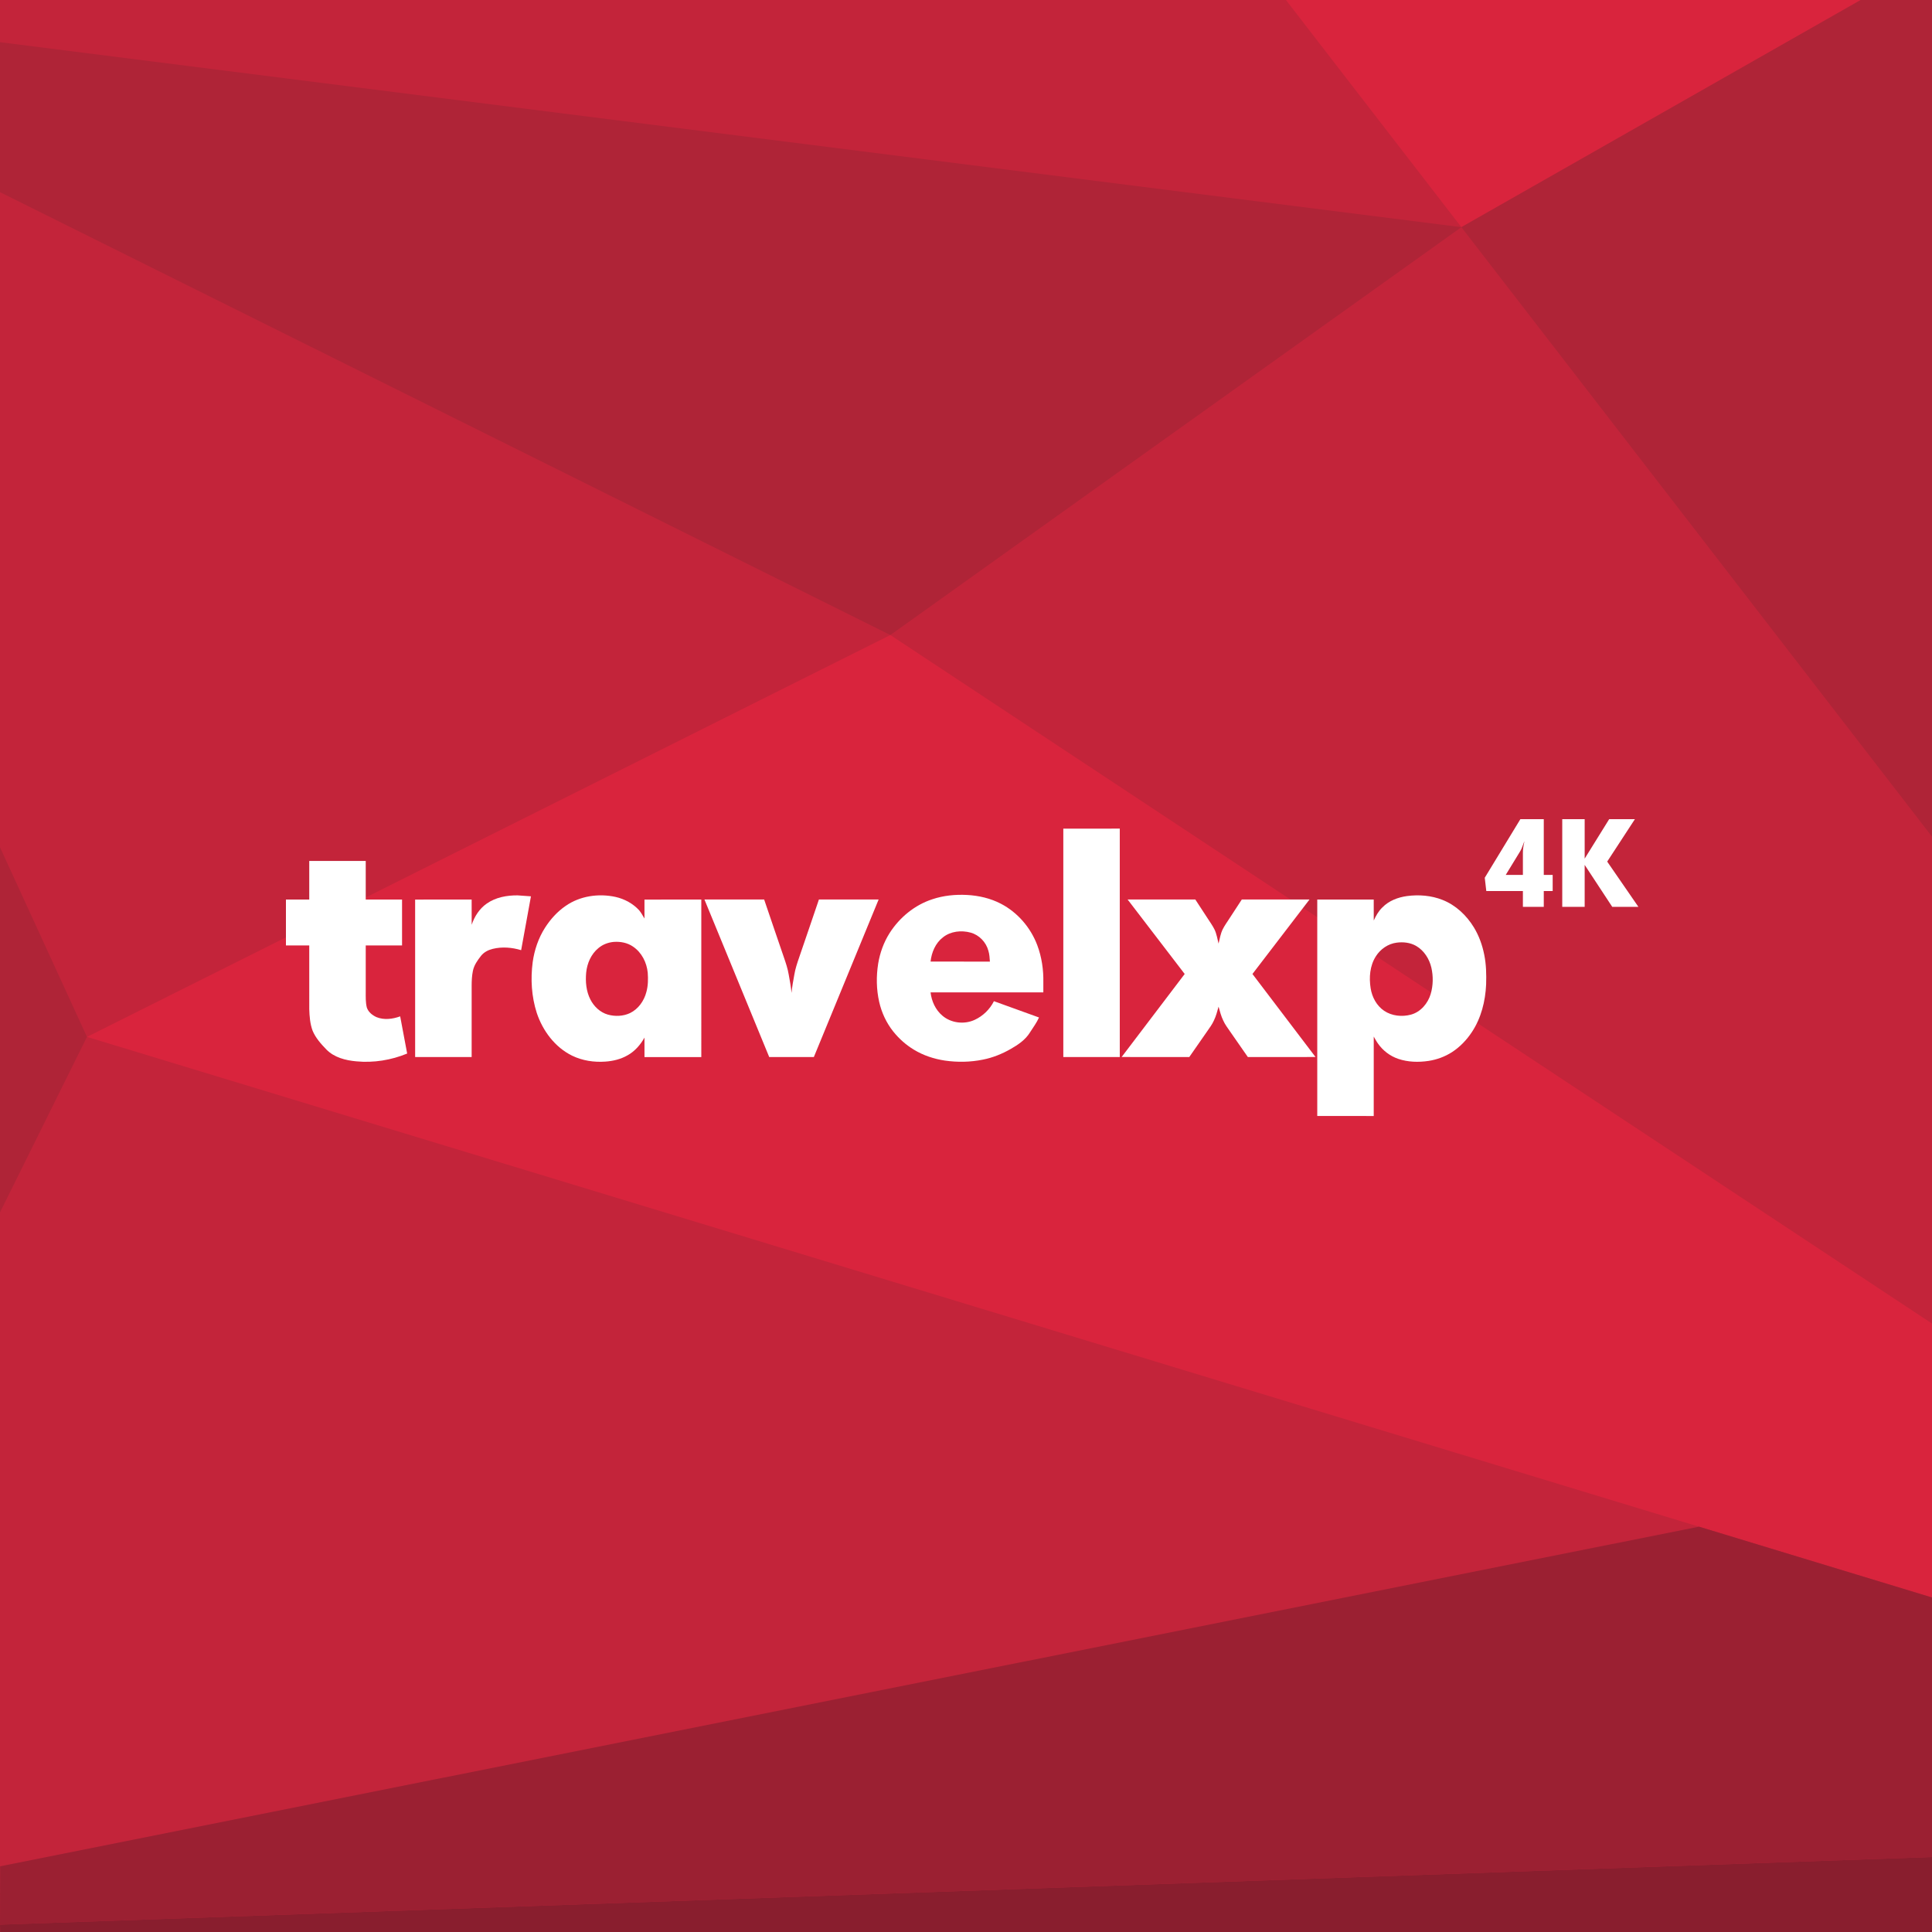
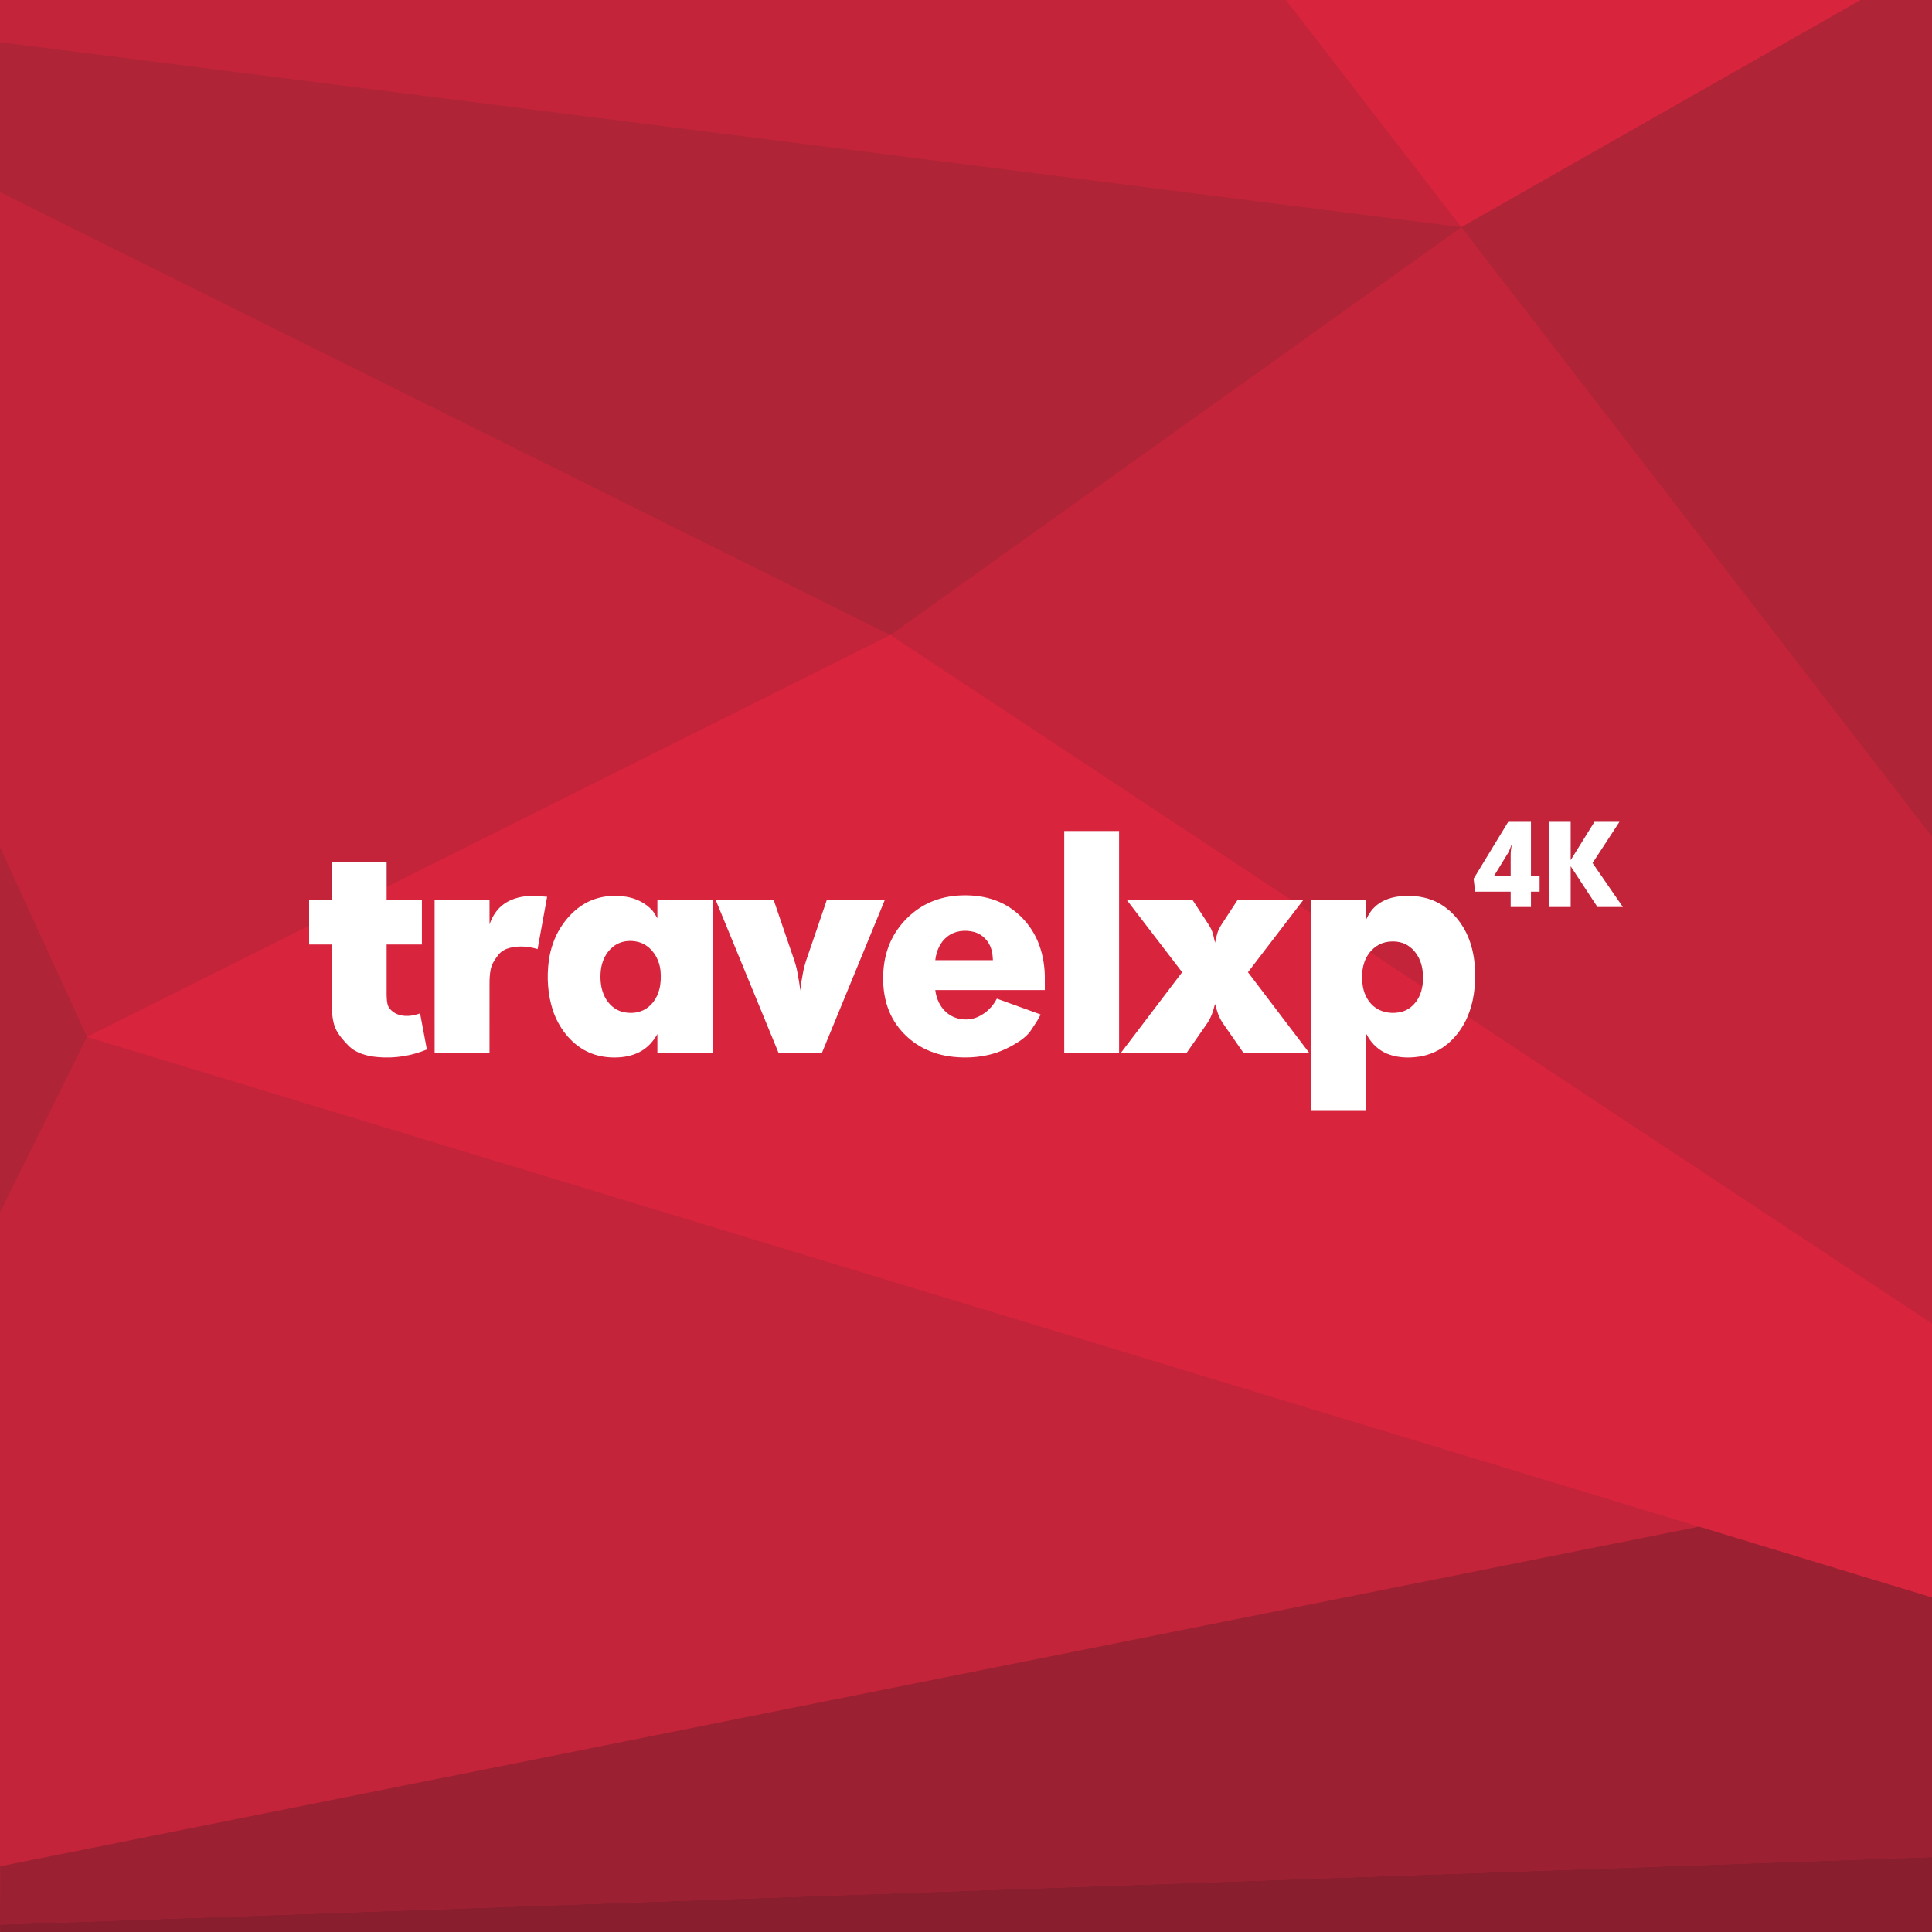
<svg xmlns="http://www.w3.org/2000/svg" width="250" height="250" viewBox="0 0 250 250" fill="none">
-   <g clip-path="url(#clip0_58_49)">
+   <g clip-path="url(#clip0_363_2678)">
    <path d="M250 0H0V250H250V0Z" fill="#C3243A" />
    <path d="M115.21 82.172L189.101 29.396L0 5.459V24.862L115.21 82.172Z" fill="#AF2437" />
    <path d="M189.101 29.396L166.399 0H240.775L189.101 29.396Z" fill="#D9243D" />
    <path d="M189.101 29.396L240.775 0H250V108.26L189.101 29.396Z" fill="#AF2437" />
-     <path d="M115.21 82.172L11.254 134.172L250 206.714V171.268L115.21 82.172Z" fill="#D9243D" />
+     <path d="M115.21 82.172L11.254 134.172L250 206.713V171.268L115.21 82.172Z" fill="#D9243D" />
    <path d="M219.855 197.55L250 206.713V240.298L0 249.047L0.018 241.498L219.855 197.55Z" fill="#9B2032" />
    <path d="M250 240.298V250H0.018L0 249.048L250 240.298Z" fill="#891E2E" />
    <path d="M11.254 134.172L0 109.636V156.883L11.254 134.172Z" fill="#AF2437" />
-     <path d="M137.592 107.225L144.898 107.223L144.899 136.783H137.592L137.592 107.225Z" fill="white" />
-     <path d="M40.017 111.408H47.326V116.402H52.025L52.025 122.34L47.326 122.341V128.35C47.326 129.024 47.302 129.709 47.466 130.369C47.653 130.954 48.175 131.371 48.718 131.616C49.7 132.017 50.81 131.869 51.783 131.517L52.687 136.328C50.619 137.183 48.348 137.551 46.118 137.338C44.724 137.217 43.245 136.839 42.236 135.808C41.538 135.089 40.85 134.319 40.455 133.385C40.121 132.491 40.047 131.522 40.018 130.576L40.017 122.342L37 122.341V116.402L40.017 116.401L40.017 111.408Z" fill="white" />
-     <path d="M120.652 116.36C122.086 115.881 123.617 115.729 125.123 115.807C126.644 115.887 128.166 116.237 129.522 116.945C131.682 118.069 133.368 120.037 134.224 122.31C134.8 123.844 135.041 125.493 135.007 127.127C135.007 127.555 135.007 127.983 135.007 128.411L120.414 128.412C120.546 129.549 121.049 130.672 121.935 131.418C123.068 132.398 124.781 132.593 126.129 131.966C127.196 131.472 128.088 130.606 128.614 129.553L134.448 131.662C134.142 132.347 133.687 132.951 133.286 133.582C132.703 134.544 131.742 135.191 130.783 135.738C129.659 136.381 128.444 136.871 127.17 137.119C125.556 137.446 123.887 137.471 122.258 137.237C120.855 137.025 119.477 136.572 118.262 135.832C117.233 135.211 116.322 134.4 115.574 133.461C114.693 132.351 114.083 131.036 113.769 129.656C113.398 128.029 113.375 126.332 113.636 124.687C113.866 123.294 114.355 121.94 115.111 120.745C116.398 118.723 118.36 117.104 120.652 116.361M122.011 121.297C121.045 122.038 120.543 123.244 120.414 124.429L128.094 124.431C128.059 123.956 128.036 123.477 127.894 123.019C127.597 121.914 126.708 120.984 125.6 120.68C124.397 120.35 123.003 120.497 122.011 121.297V121.297Z" fill="white" />
-     <path d="M62.977 116.929C64.131 116.112 65.584 115.849 66.973 115.86C67.55 115.903 68.128 115.934 68.704 115.984L67.436 122.952C66.251 122.592 64.971 122.485 63.76 122.783C63.181 122.924 62.617 123.21 62.243 123.686C61.784 124.267 61.34 124.9 61.191 125.639C61.065 126.263 61.032 126.901 61.032 127.535L61.031 136.782L53.72 136.777L53.718 116.404L61.03 116.4L61.035 119.663C61.399 118.591 62.036 117.583 62.977 116.929H62.977Z" fill="white" />
-     <path d="M73.19 117.227C75.048 115.928 77.463 115.584 79.654 116.063C80.814 116.326 81.912 116.915 82.715 117.8C82.983 118.124 83.177 118.498 83.394 118.855V116.404L90.748 116.402L90.749 136.785L83.395 136.784V134.264C82.872 135.203 82.137 136.043 81.188 136.567C80.317 137.065 79.319 137.304 78.324 137.371C76.862 137.476 75.358 137.249 74.033 136.605C71.808 135.514 70.226 133.383 69.455 131.064C68.777 128.956 68.642 126.692 68.929 124.503C69.15 122.925 69.672 121.38 70.533 120.035C71.233 118.945 72.118 117.961 73.19 117.227ZM79.402 121.884C78.686 121.949 77.986 122.217 77.436 122.682C76.49 123.456 75.969 124.652 75.851 125.852C75.742 127.024 75.847 128.258 76.389 129.321C76.851 130.239 77.662 131.007 78.663 131.291C79.598 131.55 80.637 131.508 81.522 131.093C82.604 130.57 83.351 129.5 83.644 128.352C83.866 127.542 83.877 126.69 83.816 125.858C83.685 124.544 83.035 123.25 81.927 122.5C81.197 121.987 80.279 121.814 79.402 121.884Z" fill="white" />
-     <path d="M182.071 115.949C183.608 115.746 185.21 115.872 186.659 116.447C188.37 117.119 189.77 118.444 190.719 120.001C191.381 121.087 191.816 122.301 192.061 123.547C192.32 124.814 192.345 126.112 192.304 127.4C192.205 129.552 191.665 131.731 190.464 133.543C189.787 134.571 188.916 135.481 187.88 136.15C186.968 136.737 185.929 137.115 184.859 137.281C183.553 137.476 182.187 137.442 180.929 137.014C179.875 136.656 178.949 135.951 178.312 135.04C178.102 134.754 177.94 134.438 177.762 134.132L177.76 144.41L170.453 144.409V116.403L177.759 116.401L177.764 119.109C178.044 118.494 178.384 117.893 178.876 117.422C179.715 116.556 180.896 116.11 182.071 115.949M180.724 121.98C179.619 122.122 178.63 122.808 178.038 123.742C177.253 124.96 177.138 126.492 177.363 127.892C177.543 129.034 178.137 130.141 179.107 130.797C180.11 131.471 181.418 131.603 182.57 131.295C183.834 130.952 184.768 129.841 185.134 128.615C185.454 127.516 185.472 126.335 185.22 125.221C184.957 124.08 184.276 123.003 183.252 122.405C182.492 121.967 181.581 121.864 180.724 121.98Z" fill="white" />
-     <path d="M91.154 116.396L91.155 116.397H91.154L99.536 136.78H105.312L113.694 116.397H113.693L113.694 116.396H105.967C105.13 118.886 104.268 121.37 103.422 123.858C103.168 124.595 102.915 125.338 102.788 126.111C102.643 126.898 102.499 127.686 102.424 128.483C102.35 127.686 102.205 126.898 102.06 126.111C101.933 125.338 101.681 124.595 101.427 123.858C100.581 121.369 99.718 118.886 98.881 116.396H91.154Z" fill="white" />
-     <path d="M145.914 116.396L153.298 126.033L145.139 136.776L153.845 136.78L153.846 136.778H153.894C154.669 135.659 155.449 134.544 156.225 133.426C156.534 132.982 156.861 132.545 157.081 132.048C157.357 131.479 157.514 130.866 157.682 130.261C157.85 130.866 158.007 131.479 158.283 132.048C158.503 132.545 158.83 132.982 159.138 133.426C159.914 134.544 160.695 135.659 161.47 136.778H161.518L161.518 136.78L170.226 136.776L162.066 126.033L169.45 116.395H160.689C160.153 117.224 159.609 118.048 159.071 118.876C158.781 119.332 158.457 119.768 158.217 120.253C157.93 120.832 157.839 121.478 157.682 122.099C157.524 121.478 157.433 120.832 157.146 120.253C156.906 119.768 156.582 119.332 156.293 118.876C155.755 118.048 155.211 117.224 154.674 116.395H145.924L145.914 116.396Z" fill="white" />
-     <path d="M199.764 113.211V106H196.735L192.127 113.58L192.326 115.301H197.062V117.349H199.764V115.301H200.916V113.211H199.764ZM197.062 110.352V113.211H194.843L196.65 110.253C196.735 110.11 196.82 109.968 196.892 109.798C196.963 109.626 197.091 109.299 197.276 108.802C197.134 109.385 197.062 109.897 197.062 110.352Z" fill="white" />
-     <path d="M202.154 106H205.056V111.106L208.227 106H211.555L207.971 111.49L212.01 117.349H208.625L205.056 111.916V117.349H202.154V106Z" fill="white" />
+     <path d="M137.713 107.535L144.81 107.533L144.811 136.247H137.712L137.713 107.535Z" fill="white" />
+     <path d="M42.93 111.598H50.03V116.449H54.594L54.595 122.217L50.03 122.218V128.055C50.03 128.71 50.007 129.375 50.166 130.016C50.348 130.584 50.855 130.99 51.382 131.227C52.336 131.617 53.414 131.474 54.36 131.131L55.238 135.804C53.229 136.635 51.024 136.992 48.857 136.786C47.502 136.668 46.067 136.301 45.086 135.3C44.408 134.601 43.74 133.853 43.356 132.946C43.031 132.077 42.96 131.137 42.932 130.217L42.931 122.219L40 122.218V116.449L42.931 116.448L42.93 111.598Z" fill="white" />
+     <path d="M121.257 116.409C122.65 115.943 124.138 115.796 125.6 115.871C127.078 115.949 128.556 116.289 129.873 116.976C131.971 118.069 133.609 119.98 134.441 122.188C135 123.678 135.234 125.279 135.201 126.867C135.201 127.283 135.201 127.699 135.201 128.115L121.026 128.116C121.154 129.22 121.643 130.311 122.504 131.035C123.604 131.987 125.268 132.176 126.577 131.568C127.614 131.088 128.481 130.246 128.991 129.223L134.658 131.272C134.361 131.938 133.919 132.524 133.53 133.137C132.963 134.072 132.029 134.701 131.098 135.232C130.006 135.856 128.825 136.332 127.588 136.573C126.021 136.89 124.399 136.915 122.817 136.688C121.454 136.482 120.116 136.042 118.935 135.323C117.936 134.72 117.051 133.932 116.324 133.02C115.469 131.941 114.876 130.664 114.571 129.324C114.211 127.744 114.188 126.095 114.442 124.497C114.665 123.144 115.141 121.828 115.874 120.668C117.124 118.703 119.031 117.131 121.257 116.409M122.578 121.204C121.639 121.924 121.152 123.096 121.026 124.246L128.486 124.248C128.452 123.787 128.43 123.321 128.292 122.877C128.003 121.804 127.14 120.9 126.063 120.604C124.895 120.284 123.541 120.426 122.578 121.204V121.204Z" fill="white" />
+     <path d="M65.234 116.961C66.355 116.167 67.766 115.912 69.115 115.922C69.676 115.965 70.237 115.994 70.797 116.043L69.565 122.812C68.414 122.462 67.17 122.358 65.995 122.647C65.432 122.784 64.884 123.063 64.52 123.524C64.074 124.089 63.643 124.704 63.499 125.422C63.376 126.027 63.345 126.647 63.345 127.264L63.343 136.245L56.241 136.241L56.239 116.451L63.343 116.447L63.347 119.616C63.701 118.575 64.319 117.596 65.233 116.961H65.234Z" fill="white" />
+     <path d="M75.153 117.25C76.958 115.989 79.305 115.655 81.433 116.12C82.559 116.375 83.626 116.947 84.406 117.808C84.666 118.122 84.855 118.485 85.066 118.831V116.451L92.209 116.449L92.21 136.248L85.066 136.247V133.8C84.558 134.712 83.844 135.528 82.923 136.037C82.077 136.521 81.107 136.753 80.14 136.818C78.721 136.919 77.26 136.699 75.972 136.074C73.811 135.014 72.274 132.944 71.525 130.692C70.867 128.644 70.736 126.444 71.015 124.318C71.23 122.786 71.736 121.285 72.572 119.978C73.252 118.919 74.112 117.963 75.153 117.25ZM81.188 121.774C80.493 121.837 79.812 122.097 79.278 122.549C78.359 123.301 77.853 124.463 77.738 125.628C77.633 126.767 77.734 127.966 78.261 128.998C78.709 129.89 79.497 130.636 80.47 130.912C81.378 131.163 82.387 131.123 83.247 130.72C84.298 130.212 85.023 129.172 85.308 128.057C85.524 127.27 85.535 126.443 85.475 125.634C85.348 124.358 84.717 123.101 83.641 122.372C82.931 121.874 82.04 121.706 81.188 121.774Z" fill="white" />
+     <path d="M180.918 116.009C182.411 115.812 183.967 115.935 185.374 116.492C187.037 117.146 188.397 118.432 189.318 119.945C189.961 121 190.384 122.18 190.621 123.39C190.873 124.62 190.898 125.881 190.858 127.133C190.762 129.223 190.237 131.339 189.07 133.099C188.413 134.098 187.567 134.982 186.56 135.632C185.674 136.202 184.665 136.569 183.626 136.73C182.357 136.92 181.031 136.887 179.808 136.471C178.785 136.123 177.885 135.438 177.267 134.554C177.062 134.276 176.905 133.969 176.732 133.672L176.731 143.655L169.633 143.654V116.45L176.729 116.448L176.734 119.078C177.006 118.482 177.336 117.897 177.815 117.44C178.629 116.599 179.777 116.165 180.918 116.009M179.609 121.868C178.536 122.005 177.575 122.672 177 123.579C176.237 124.762 176.126 126.25 176.344 127.61C176.52 128.719 177.096 129.795 178.039 130.432C179.013 131.086 180.284 131.215 181.403 130.915C182.631 130.583 183.537 129.503 183.893 128.313C184.204 127.245 184.221 126.098 183.977 125.016C183.721 123.908 183.06 122.861 182.065 122.28C181.327 121.855 180.442 121.755 179.609 121.868Z" fill="white" />
+     <path d="M92.604 116.443L92.604 116.444H92.604L100.745 136.244H106.357L114.498 116.444H114.498L114.498 116.443H106.992C106.18 118.862 105.342 121.274 104.52 123.691C104.273 124.408 104.028 125.13 103.905 125.88C103.764 126.644 103.624 127.41 103.551 128.185C103.479 127.41 103.338 126.645 103.197 125.88C103.074 125.13 102.829 124.408 102.582 123.691C101.76 121.274 100.922 118.862 100.11 116.443H92.604Z" fill="white" />
+     <path d="M145.796 116.443L152.969 125.805L145.043 136.24L153.5 136.243L153.501 136.242H153.547C154.3 135.155 155.058 134.071 155.812 132.985C156.112 132.554 156.43 132.13 156.644 131.647C156.912 131.095 157.064 130.499 157.227 129.911C157.39 130.499 157.543 131.095 157.811 131.647C158.024 132.13 158.342 132.554 158.642 132.985C159.396 134.071 160.154 135.155 160.907 136.242H160.953L160.954 136.243L169.412 136.24L161.486 125.805L168.658 116.443H160.148C159.627 117.248 159.099 118.048 158.576 118.852C158.295 119.295 157.98 119.719 157.747 120.19C157.468 120.753 157.38 121.379 157.227 121.983C157.074 121.379 156.985 120.753 156.706 120.19C156.474 119.719 156.159 119.295 155.878 118.852C155.355 118.048 154.827 117.248 154.306 116.443H145.806L145.796 116.443Z" fill="white" />
+     <path d="M198.105 113.349V106.345H195.163L190.686 113.708L190.88 115.38H195.48V117.369H198.105V115.38H199.224V113.349H198.105ZM195.48 110.572V113.349H193.325L195.08 110.476C195.163 110.338 195.245 110.199 195.315 110.034C195.384 109.867 195.508 109.55 195.688 109.066C195.551 109.633 195.48 110.13 195.48 110.572Z" fill="white" />
+     <path d="M200.426 106.345H203.244V111.304L206.325 106.345H209.558L206.076 111.677L210 117.369H206.712L203.244 112.092V117.369H200.426V106.345Z" fill="white" />
  </g>
  <defs>
-     <clipPath id="clip0_58_49">
+     <clipPath id="clip0_363_2678">
      <rect width="250" height="250" fill="white" />
    </clipPath>
  </defs>
</svg>
